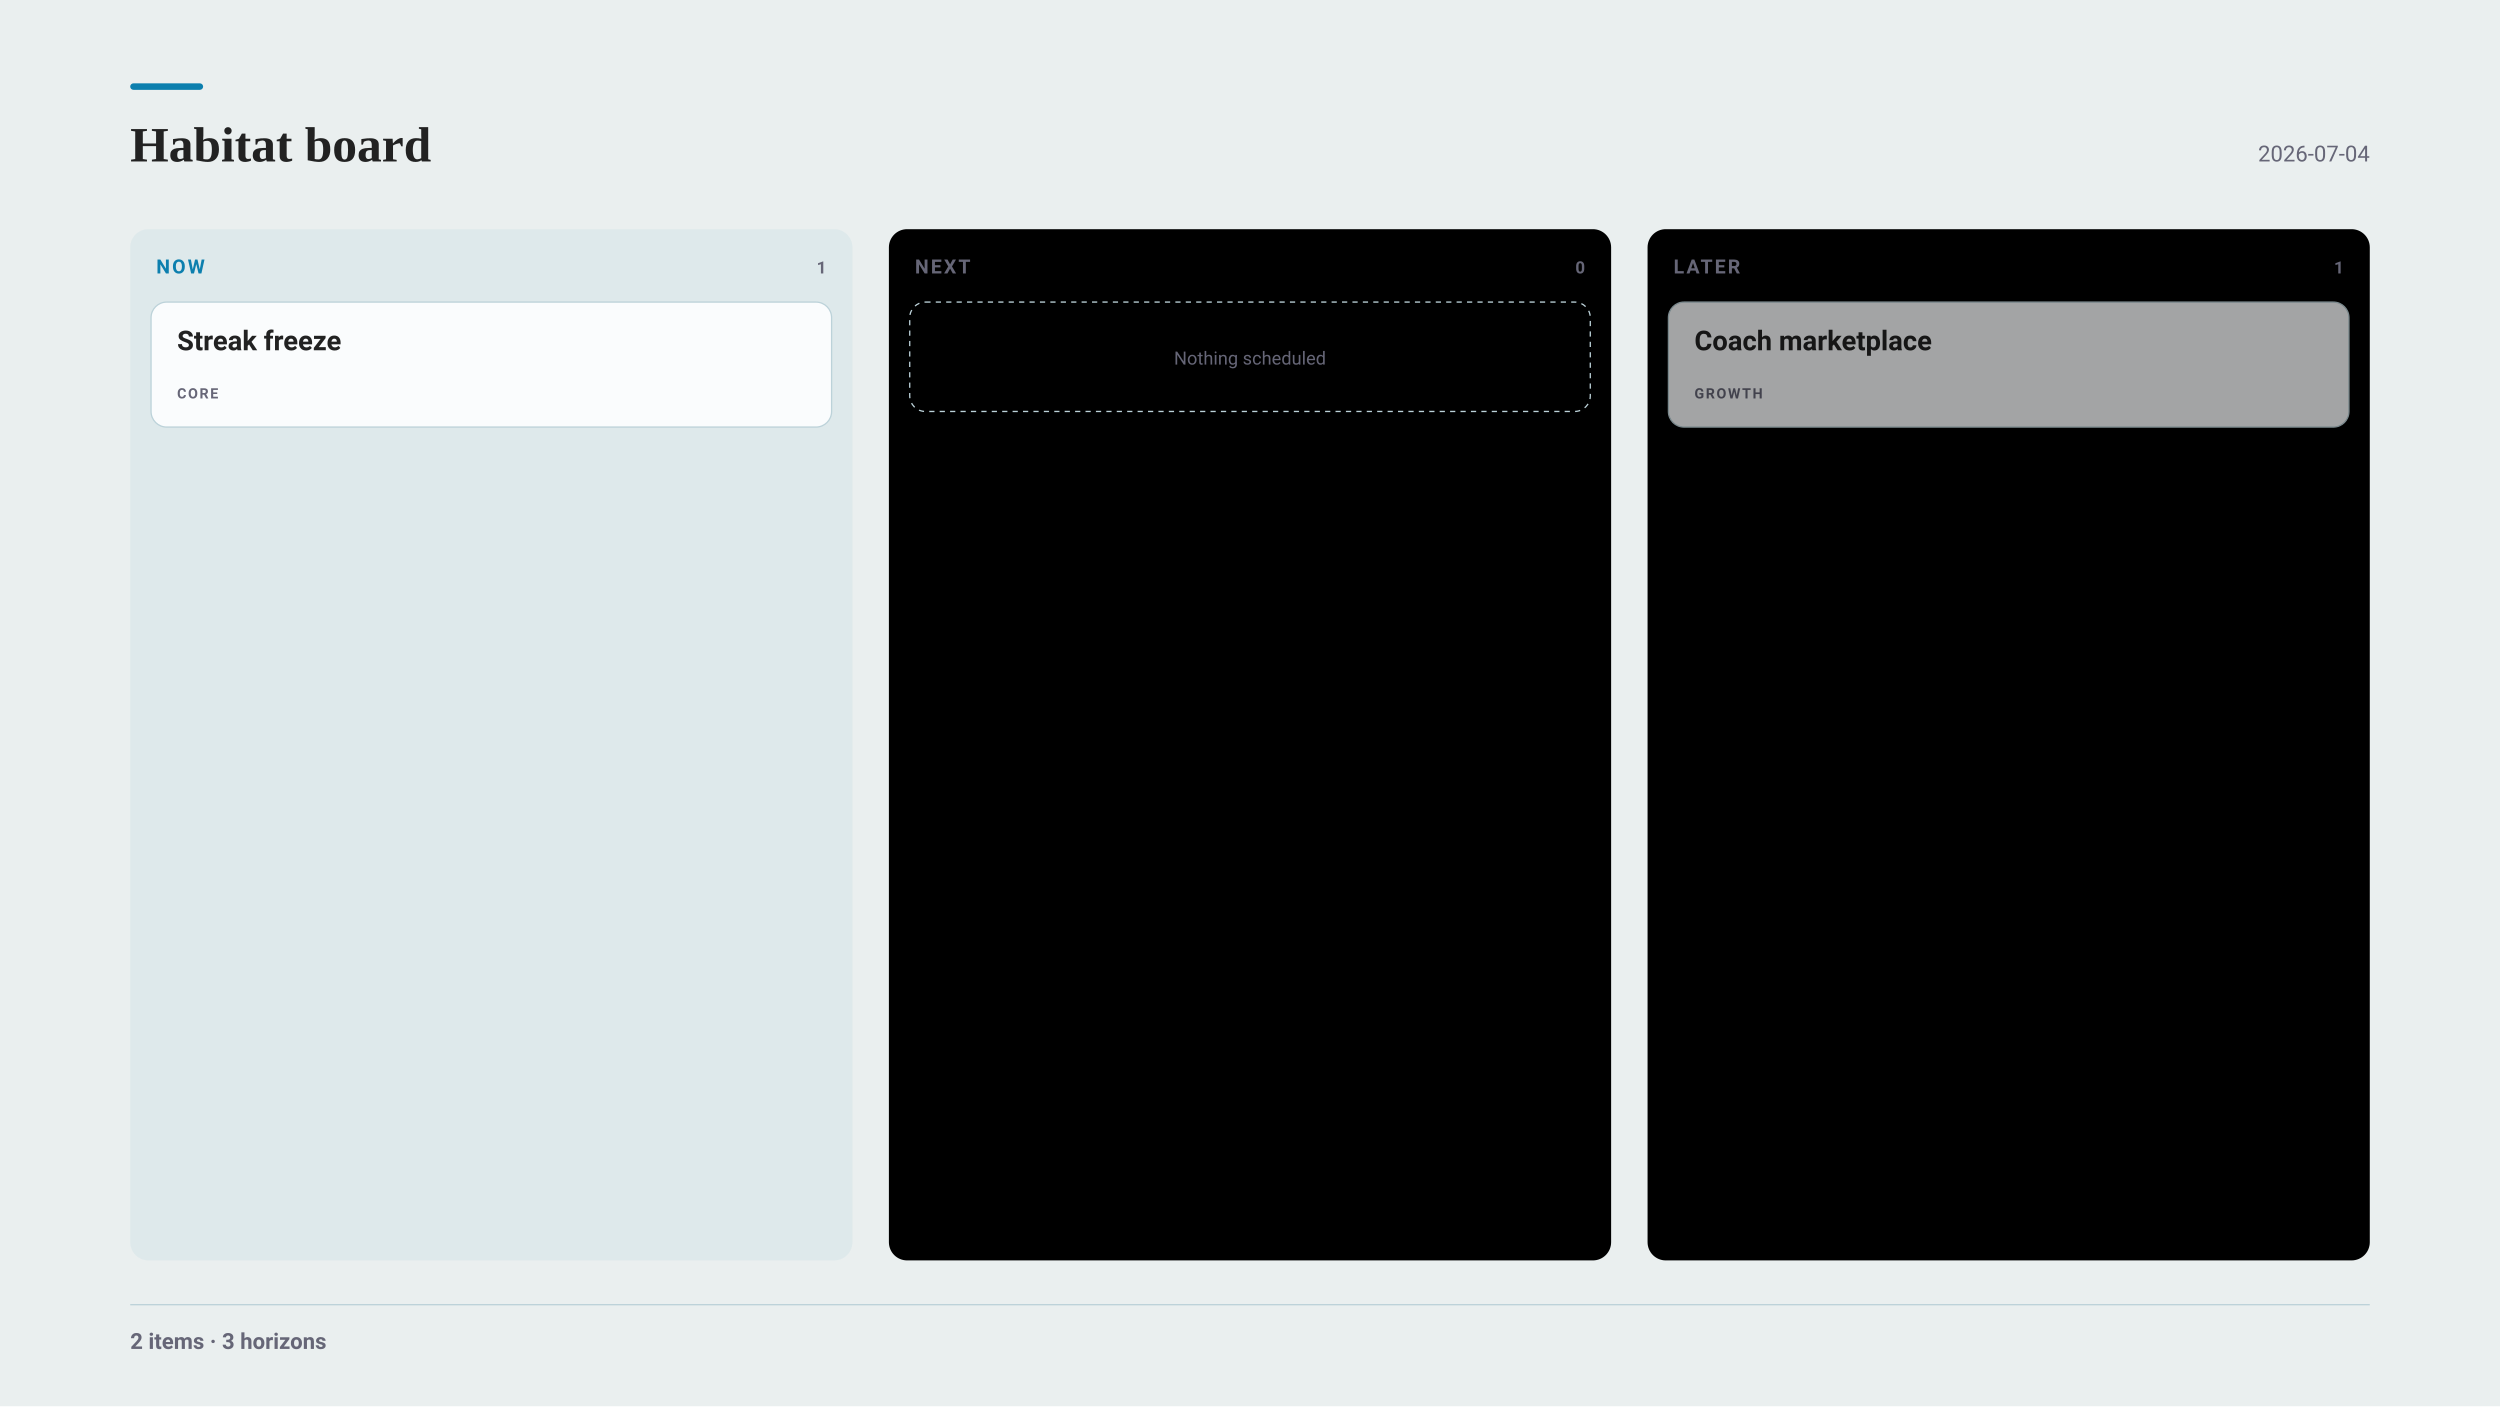
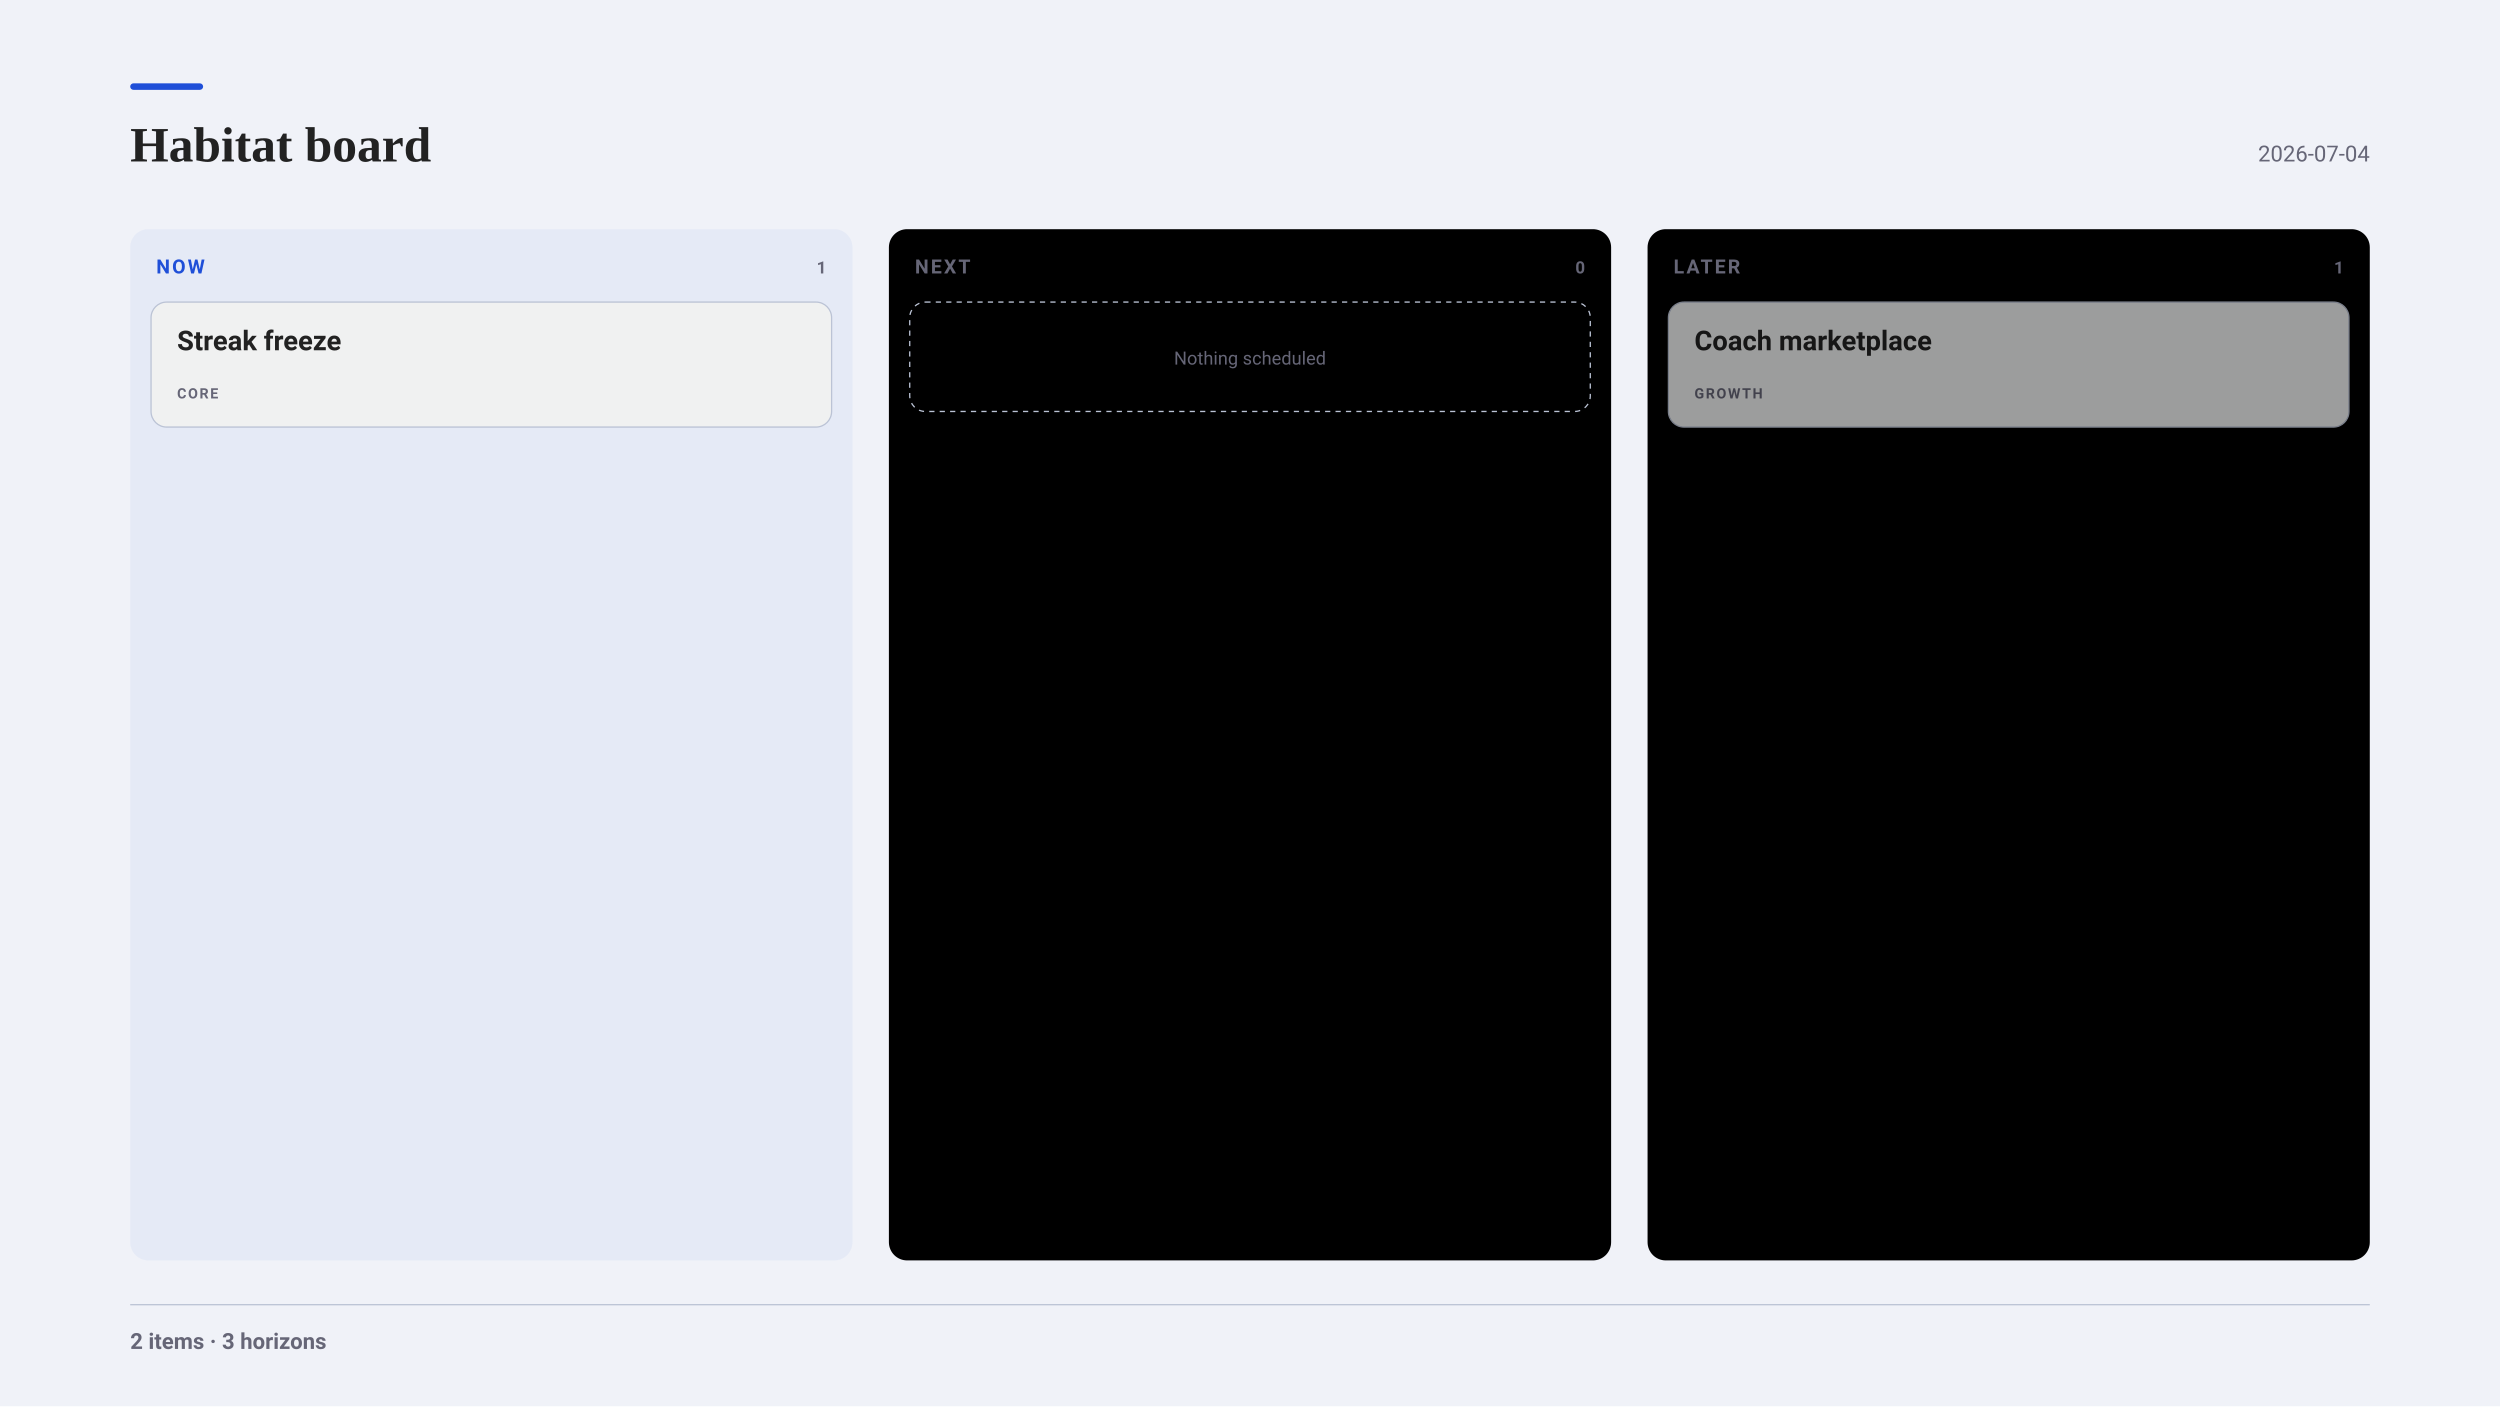
<svg xmlns="http://www.w3.org/2000/svg" width="1920" height="1080" viewBox="0 0 1920 1080" font-family="-apple-system, BlinkMacSystemFont, &quot;Segoe UI&quot;, Roboto, sans-serif">
-   <rect x="0" y="0" width="1920" height="1080" fill="#eaefef" />
-   <rect x="100" y="64" width="56" height="5" fill="#0C7FAE" rx="2.5" />
+   <rect x="0" y="0" width="1920" height="1080" fill="#f0f2f8" />
+   <rect x="100" y="64" width="56" height="5" fill="#1F4FD8" rx="2.5" />
  <g font-family="Charter, Georgia, &quot;Times New Roman&quot;, serif">
    <text x="100" y="124" font-size="38" font-weight="700" fill="#222">Habitat board</text>
  </g>
  <text x="1820" y="124" font-size="17" text-anchor="end" fill="#667">2026-07-04</text>
-   <rect x="100" y="176" width="554.67" height="792" fill="#0C7FAE0D" rx="14" />
-   <text x="120" y="210" font-size="15" font-weight="700" letter-spacing="1.6" fill="#0C7FAE">NOW</text>
+   <rect x="100" y="176" width="554.67" height="792" fill="#1F4FD80D" rx="14" />
+   <text x="120" y="210" font-size="15" font-weight="700" letter-spacing="1.6" fill="#1F4FD8">NOW</text>
  <text x="634.67" y="210" font-size="13" font-weight="700" letter-spacing="1" text-anchor="end" fill="#667">1</text>
  <g opacity="1.00">
-     <rect x="116" y="232" width="522.67" height="96" fill="#fafcfd" rx="12" stroke="#bcd2d9" stroke-width="1" />
+     <rect x="116" y="232" width="522.67" height="96" fill="#f0f1f1" rx="12" stroke="#bbc3d5" stroke-width="1" />
    <text x="136" y="269" font-size="21" font-weight="700" fill="#222">Streak freeze</text>
    <text x="136" y="306" font-size="11" font-weight="700" letter-spacing="1.2" fill="#667">CORE</text>
  </g>
  <rect x="682.67" y="176" width="554.67" height="792" fill="#22205" rx="14" />
  <text x="702.67" y="210" font-size="15" font-weight="700" letter-spacing="1.6" fill="#667">NEXT</text>
  <text x="1217.33" y="210" font-size="13" font-weight="700" letter-spacing="1" text-anchor="end" fill="#667">0</text>
-   <rect x="698.67" y="232" width="522.67" height="84" fill="none" rx="12" stroke="#bcd2d9" stroke-width="1" stroke-dasharray="4 4" />
+   <rect x="698.67" y="232" width="522.67" height="84" fill="none" rx="12" stroke="#bbc3d5" stroke-width="1" stroke-dasharray="4 4" />
  <text x="960" y="280" font-size="14" text-anchor="middle" fill="#667">Nothing scheduled</text>
  <rect x="1265.33" y="176" width="554.67" height="792" fill="#22205" rx="14" />
  <text x="1285.33" y="210" font-size="15" font-weight="700" letter-spacing="1.6" fill="#667">LATER</text>
  <text x="1800" y="210" font-size="13" font-weight="700" letter-spacing="1" text-anchor="end" fill="#667">1</text>
  <g opacity="0.65">
-     <rect x="1281.33" y="232" width="522.67" height="96" fill="#fafcfd" rx="12" stroke="#bcd2d9" stroke-width="1" />
+     <rect x="1281.33" y="232" width="522.67" height="96" fill="#f0f1f1" rx="12" stroke="#bbc3d5" stroke-width="1" />
    <text x="1301.33" y="269" font-size="21" font-weight="700" fill="#222">Coach marketplace</text>
    <text x="1301.33" y="306" font-size="11" font-weight="700" letter-spacing="1.2" fill="#667">GROWTH</text>
  </g>
-   <line x1="100" y1="1002" x2="1820" y2="1002" stroke="#bcd2d9" stroke-width="1" opacity="1" />
+   <line x1="100" y1="1002" x2="1820" y2="1002" stroke="#bbc3d5" stroke-width="1" opacity="1" />
  <text x="100" y="1036" font-size="17" font-weight="600" fill="#667">2 items · 3 horizons</text>
</svg>
